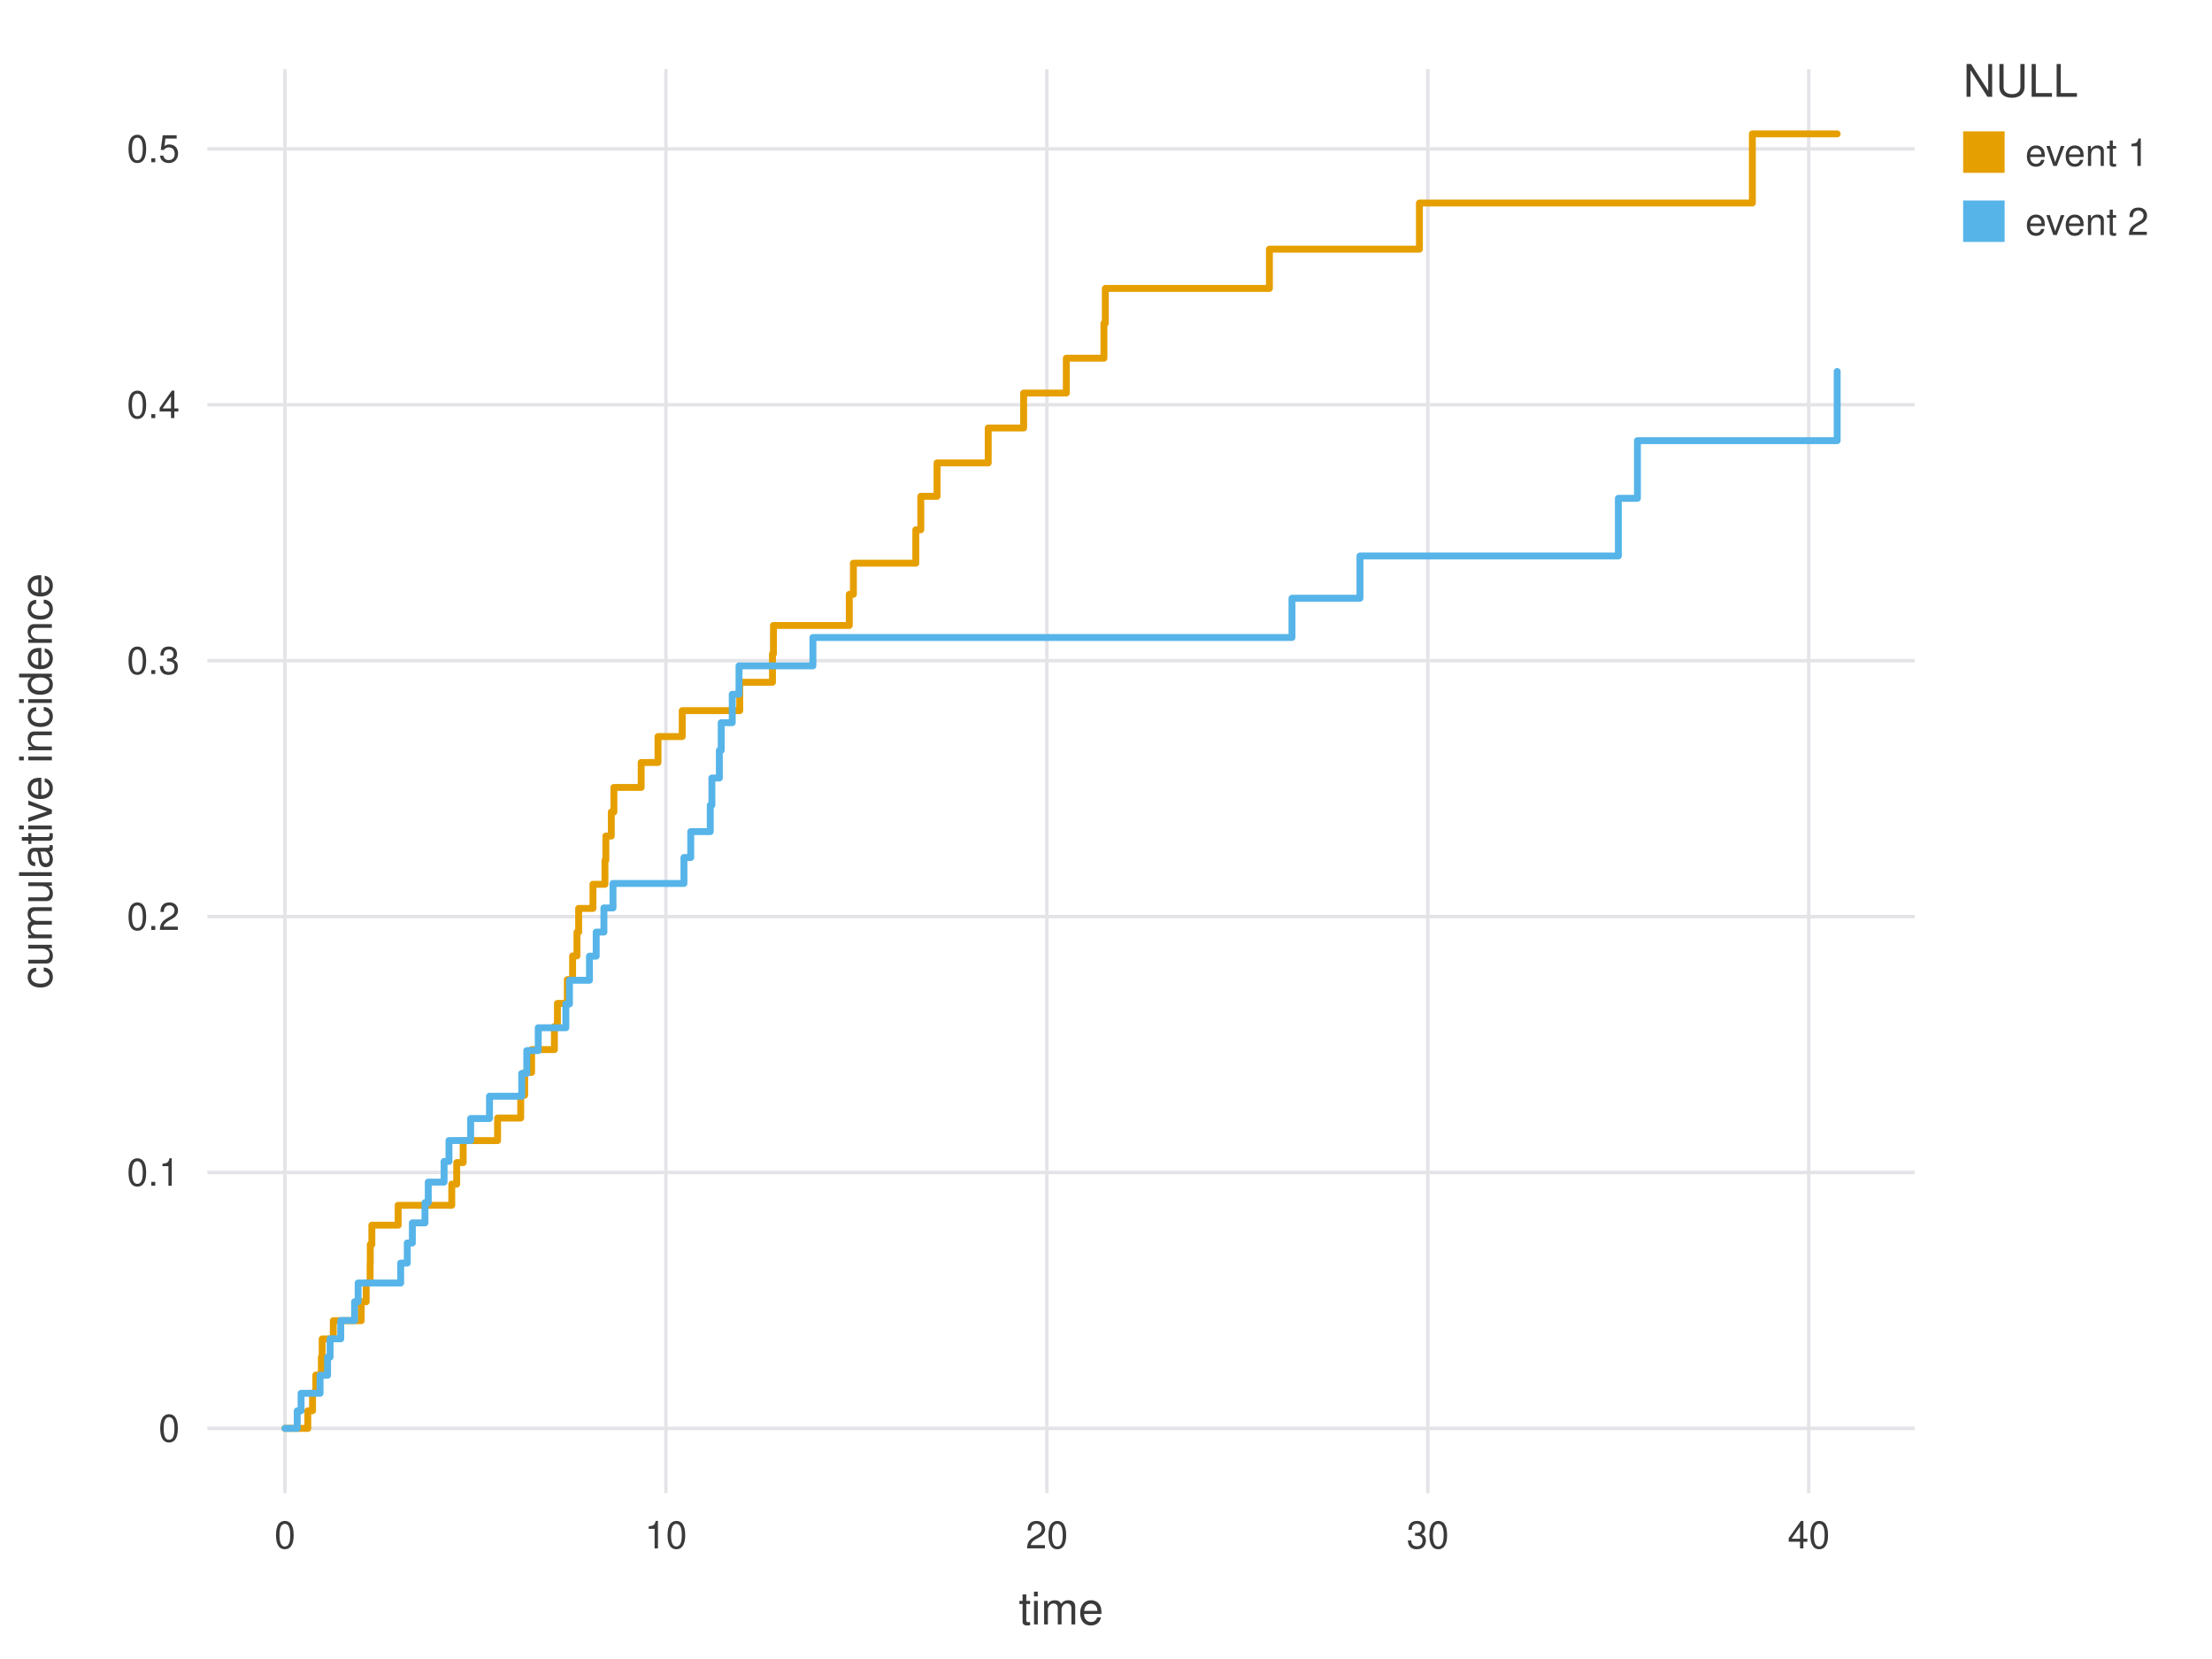
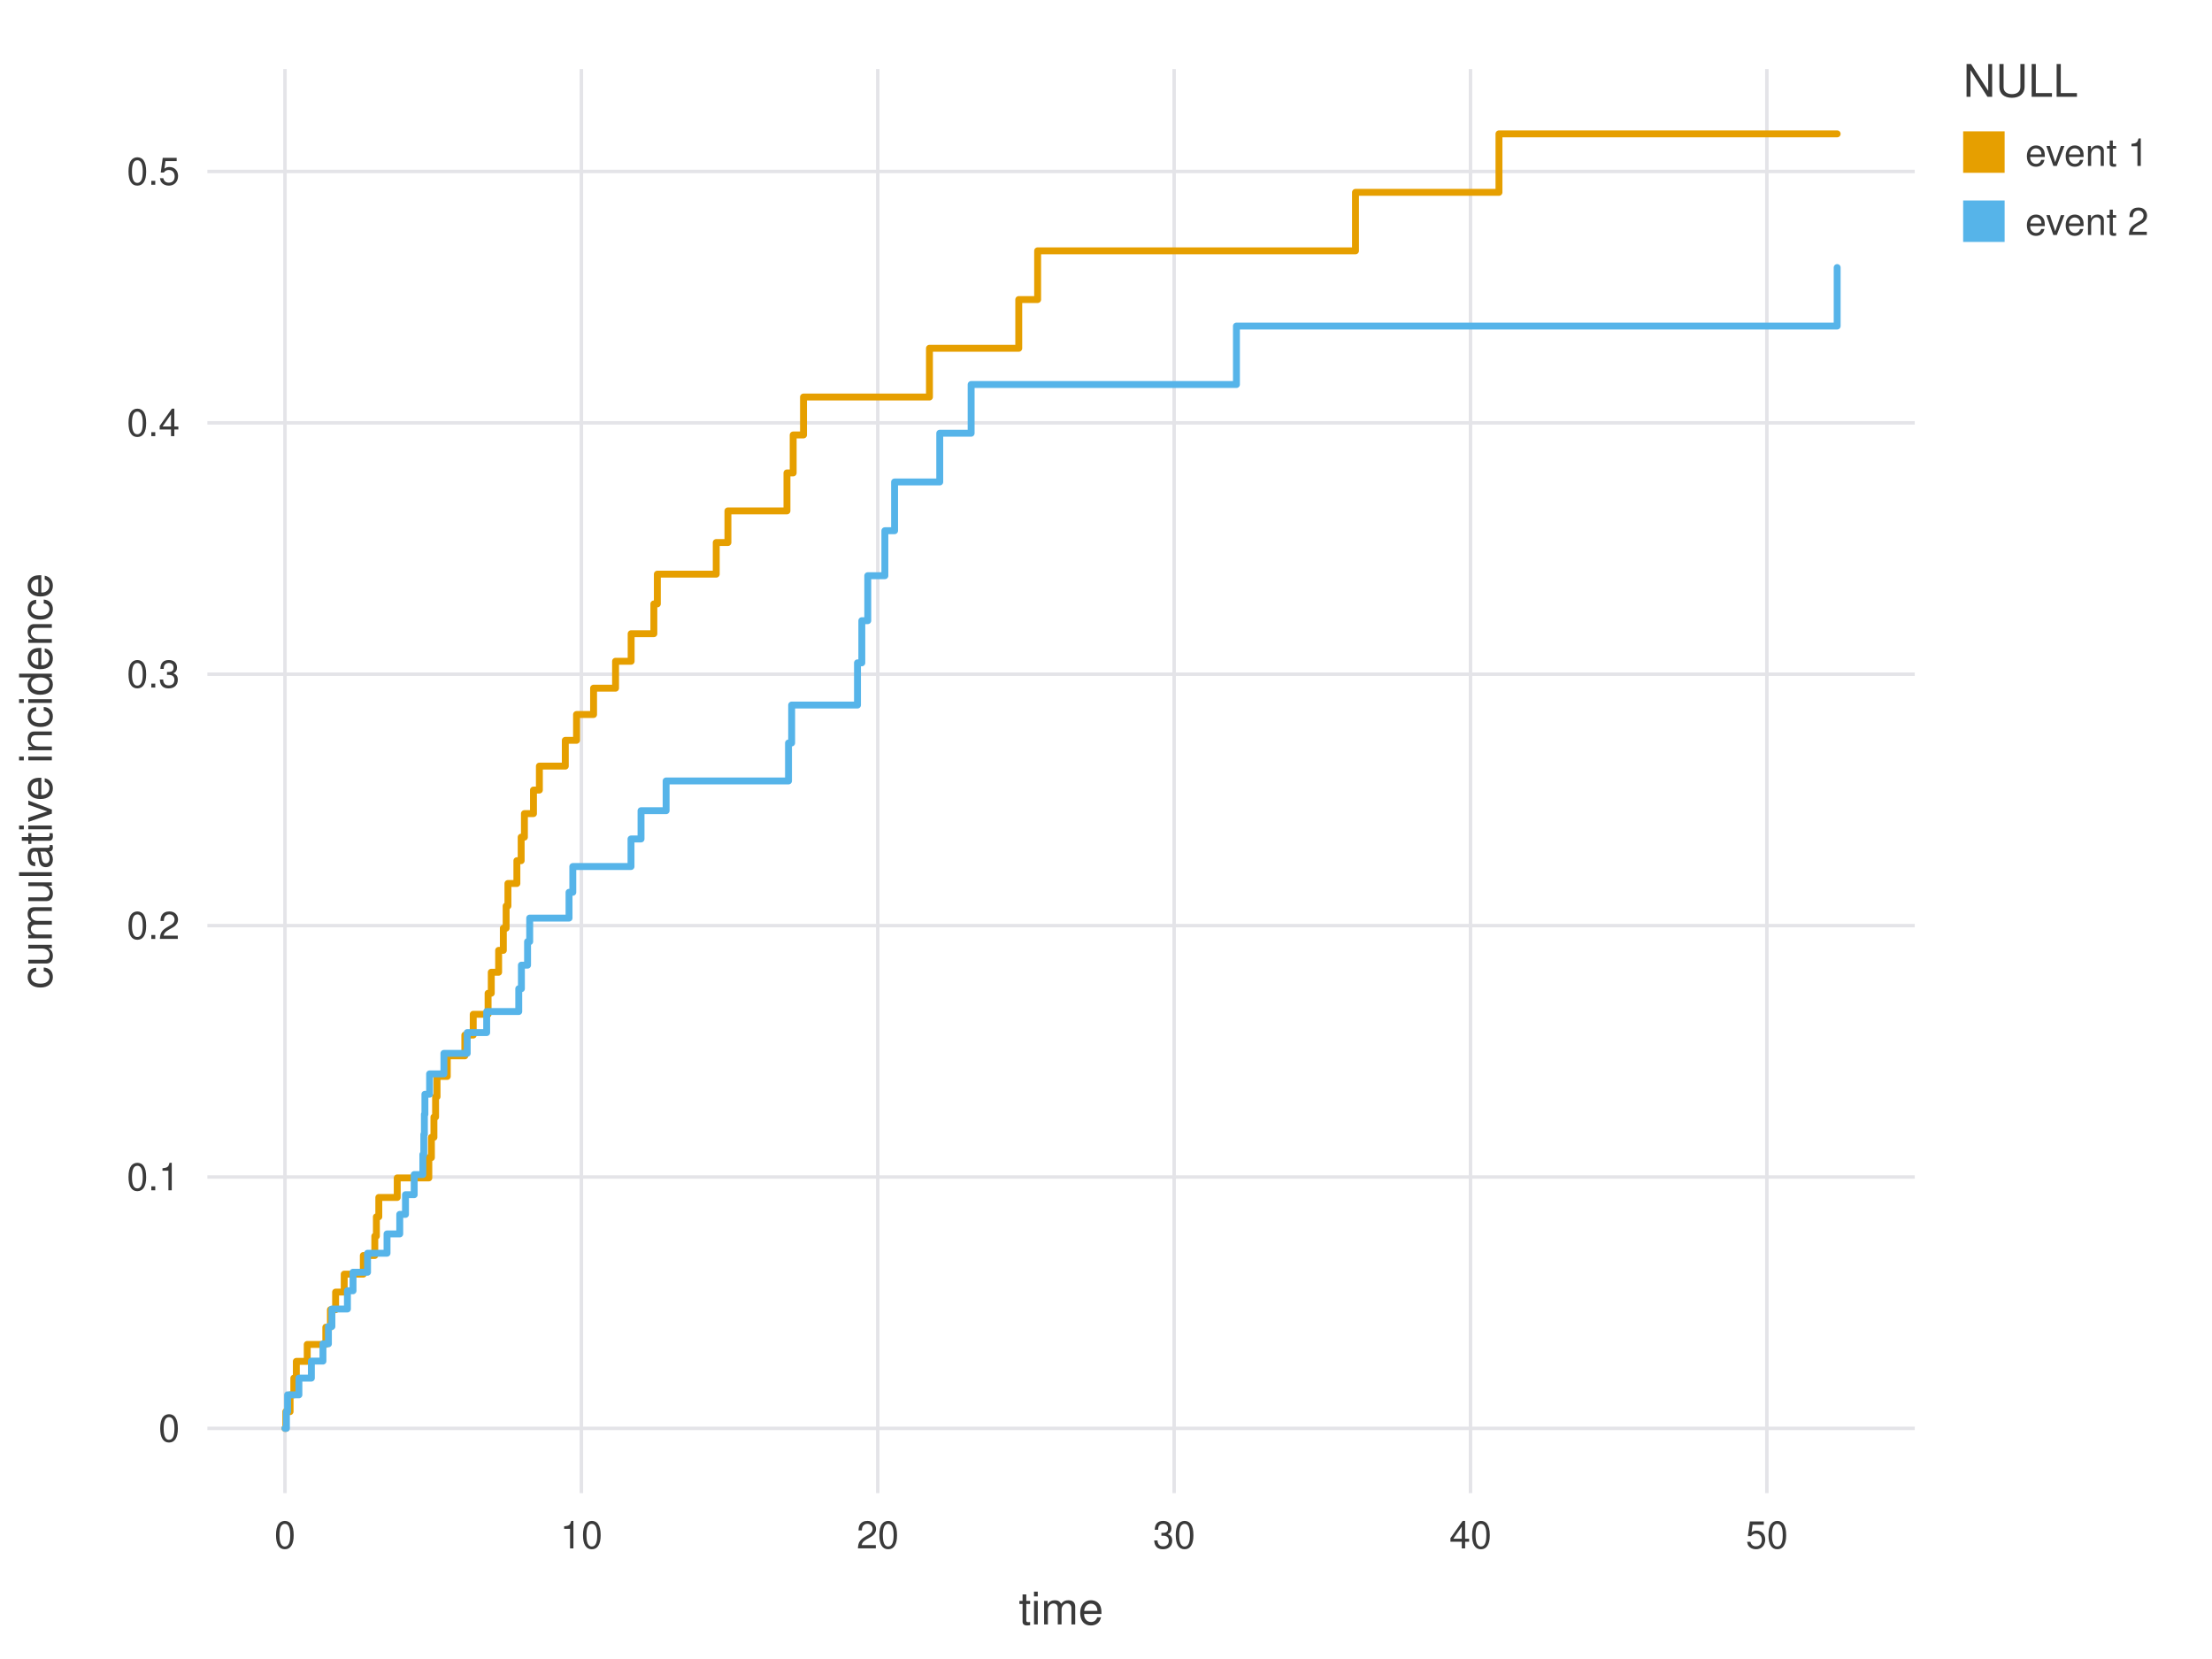
<svg xmlns="http://www.w3.org/2000/svg" width="640" height="480" viewBox="0 0 640 480" font-family="Helvetica, Arial, sans-serif">
  <rect x="0" y="0" width="640" height="480" fill="#FFFFFF" />
  <rect x="60" y="20" width="494" height="412" fill="#FFFFFF" />
  <line x1="82.45" y1="20" x2="82.45" y2="432" stroke="#E4E4E8" stroke-width="1" />
-   <line x1="192.67" y1="20" x2="192.67" y2="432" stroke="#E4E4E8" stroke-width="1" />
-   <line x1="302.89" y1="20" x2="302.89" y2="432" stroke="#E4E4E8" stroke-width="1" />
-   <line x1="413.11" y1="20" x2="413.11" y2="432" stroke="#E4E4E8" stroke-width="1" />
-   <line x1="523.33" y1="20" x2="523.33" y2="432" stroke="#E4E4E8" stroke-width="1" />
+   <line x1="168.21" y1="20" x2="168.21" y2="432" stroke="#E4E4E8" stroke-width="1" />
+   <line x1="253.96" y1="20" x2="253.96" y2="432" stroke="#E4E4E8" stroke-width="1" />
+   <line x1="339.71" y1="20" x2="339.71" y2="432" stroke="#E4E4E8" stroke-width="1" />
+   <line x1="425.46" y1="20" x2="425.46" y2="432" stroke="#E4E4E8" stroke-width="1" />
+   <line x1="511.21" y1="20" x2="511.21" y2="432" stroke="#E4E4E8" stroke-width="1" />
  <line x1="60" y1="413.27" x2="554" y2="413.27" stroke="#E4E4E8" stroke-width="1" />
-   <line x1="60" y1="339.23" x2="554" y2="339.23" stroke="#E4E4E8" stroke-width="1" />
-   <line x1="60" y1="265.2" x2="554" y2="265.2" stroke="#E4E4E8" stroke-width="1" />
-   <line x1="60" y1="191.16" x2="554" y2="191.16" stroke="#E4E4E8" stroke-width="1" />
-   <line x1="60" y1="117.12" x2="554" y2="117.12" stroke="#E4E4E8" stroke-width="1" />
-   <line x1="60" y1="43.08" x2="554" y2="43.08" stroke="#E4E4E8" stroke-width="1" />
+   <line x1="60" y1="340.54" x2="554" y2="340.54" stroke="#E4E4E8" stroke-width="1" />
+   <line x1="60" y1="267.81" x2="554" y2="267.81" stroke="#E4E4E8" stroke-width="1" />
+   <line x1="60" y1="195.07" x2="554" y2="195.07" stroke="#E4E4E8" stroke-width="1" />
+   <line x1="60" y1="122.34" x2="554" y2="122.34" stroke="#E4E4E8" stroke-width="1" />
+   <line x1="60" y1="49.61" x2="554" y2="49.61" stroke="#E4E4E8" stroke-width="1" />
  <clipPath id="panel1">
    <rect x="60" y="20" width="494" height="412" />
  </clipPath>
  <g clip-path="url(#panel1)">
-     <polyline points="82.45,413.27 86,413.27 86,413.27 87.11,413.27 87.11,413.27 89.06,413.27 89.06,408.17 90.43,408.17 90.43,403.02 91.38,403.02 91.38,397.84 92.61,397.84 92.61,397.84 92.98,397.84 92.98,392.63 93.21,392.63 93.21,387.41 94.77,387.41 94.77,387.41 95.5,387.41 95.5,387.41 96.43,387.41 96.43,382.11 98.59,382.11 98.59,382.11 102.59,382.11 102.59,382.11 103.62,382.11 103.62,382.11 104.51,382.11 104.51,376.64 105.95,376.64 105.95,371.17 107.08,371.17 107.08,365.61 107.13,365.61 107.13,360.05 107.59,360.05 107.59,354.49 115.2,354.49 115.2,348.73 115.93,348.73 115.93,348.73 117.84,348.73 117.84,348.73 119.31,348.73 119.31,348.73 122.96,348.73 122.96,348.73 123.91,348.73 123.91,348.73 128.49,348.73 128.49,348.73 129.9,348.73 129.9,348.73 130.71,348.73 130.71,342.62 132.14,342.62 132.14,336.38 134.01,336.38 134.01,330.01 136.18,330.01 136.18,330.01 141.63,330.01 141.63,330.01 143.97,330.01 143.97,323.48 150.66,323.48 150.66,316.88 150.96,316.88 150.96,316.88 151.81,316.88 151.81,310.28 152.41,310.28 152.41,310.28 153.81,310.28 153.81,303.68 155.73,303.68 155.73,303.68 160.4,303.68 160.4,296.99 161.28,296.99 161.28,290.31 163.72,290.31 163.72,290.31 164.14,290.31 164.14,283.44 164.76,283.44 164.76,283.44 165.67,283.44 165.67,276.57 166.93,276.57 166.93,269.7 167.42,269.7 167.42,262.83 170.55,262.83 170.55,262.83 171.56,262.83 171.56,255.85 172.5,255.85 172.5,255.85 174.73,255.85 174.73,255.85 175.03,255.85 175.03,248.88 175.29,248.88 175.29,241.9 176.87,241.9 176.87,234.93 177.36,234.93 177.36,234.93 177.62,234.93 177.62,227.83 185.51,227.83 185.51,220.61 190.38,220.61 190.38,213.11 197.39,213.11 197.39,205.61 197.89,205.61 197.89,205.61 199.85,205.61 199.85,205.61 205.5,205.61 205.5,205.61 205.97,205.61 205.97,205.61 208.13,205.61 208.13,205.61 208.67,205.61 208.67,205.61 211.86,205.61 211.86,205.61 213.82,205.61 213.82,205.61 214.03,205.61 214.03,197.4 223.5,197.4 223.5,189.18 223.79,189.18 223.79,180.97 235.2,180.97 235.2,180.97 245.72,180.97 245.72,171.96 246.91,171.96 246.91,162.95 264.97,162.95 264.97,153.28 266.41,153.28 266.41,143.6 271.12,143.6 271.12,133.93 285.92,133.93 285.92,123.83 296.17,123.83 296.17,113.73 308.52,113.73 308.52,103.64 319.4,103.64 319.4,93.54 319.81,93.54 319.81,83.45 367.28,83.45 367.28,72.09 373.81,72.09 373.81,72.09 393.48,72.09 393.48,72.09 410.68,72.09 410.68,58.74 468.24,58.74 468.24,58.74 473.76,58.74 473.76,58.74 507.01,58.74 507.01,38.73 531.55,38.73 531.55,38.73" fill="none" stroke="#E69F00" stroke-width="2" stroke-opacity="1" stroke-linejoin="round" stroke-linecap="round" />
-     <polyline points="82.45,413.27 86,413.27 86,408.2 87.11,408.2 87.11,403.13 89.06,403.13 89.06,403.13 90.43,403.13 90.43,403.13 91.38,403.13 91.38,403.13 92.61,403.13 92.61,397.91 92.98,397.91 92.98,397.91 93.21,397.91 93.21,397.91 94.77,397.91 94.77,392.66 95.5,392.66 95.5,387.36 96.43,387.36 96.43,387.36 98.59,387.36 98.59,382.06 102.59,382.06 102.59,376.64 103.62,376.64 103.62,371.21 104.51,371.21 104.51,371.21 105.95,371.21 105.95,371.21 107.08,371.21 107.08,371.21 107.13,371.21 107.13,371.21 107.59,371.21 107.59,371.21 115.2,371.21 115.2,371.21 115.93,371.21 115.93,365.45 117.84,365.45 117.84,359.64 119.31,359.64 119.31,353.82 122.96,353.82 122.96,347.95 123.91,347.95 123.91,342.02 128.49,342.02 128.49,336.04 129.9,336.04 129.9,329.99 130.71,329.99 130.71,329.99 132.14,329.99 132.14,329.99 134.01,329.99 134.01,329.99 136.18,329.99 136.18,323.62 141.63,323.62 141.63,317.17 143.97,317.17 143.97,317.17 150.66,317.17 150.66,317.17 150.96,317.17 150.96,310.57 151.81,310.57 151.81,310.57 152.41,310.57 152.41,303.97 153.81,303.97 153.81,303.97 155.73,303.97 155.73,297.36 160.4,297.36 160.4,297.36 161.28,297.36 161.28,297.36 163.72,297.36 163.72,290.49 164.14,290.49 164.14,290.49 164.76,290.49 164.76,283.62 165.67,283.62 165.67,283.62 166.93,283.62 166.93,283.62 167.42,283.62 167.42,283.62 170.55,283.62 170.55,276.65 171.56,276.65 171.56,276.65 172.5,276.65 172.5,269.68 174.73,269.68 174.73,262.7 175.03,262.7 175.03,262.7 175.29,262.7 175.29,262.7 176.87,262.7 176.87,262.7 177.36,262.7 177.36,255.61 177.62,255.61 177.62,255.61 185.51,255.61 185.51,255.61 190.38,255.61 190.38,255.61 197.39,255.61 197.39,255.61 197.89,255.61 197.89,248.11 199.85,248.11 199.85,240.61 205.5,240.61 205.5,232.95 205.97,232.95 205.97,225.11 208.13,225.11 208.13,217.1 208.67,217.1 208.67,209.09 211.86,209.09 211.86,200.87 213.82,200.87 213.82,192.66 214.03,192.66 214.03,192.66 223.5,192.66 223.5,192.66 223.79,192.66 223.79,192.66 235.2,192.66 235.2,184.45 245.72,184.45 245.72,184.45 246.91,184.45 246.91,184.45 264.97,184.45 264.97,184.45 266.41,184.45 266.41,184.45 271.12,184.45 271.12,184.45 285.92,184.45 285.92,184.45 296.17,184.45 296.17,184.45 308.52,184.45 308.52,184.45 319.4,184.45 319.4,184.45 319.81,184.45 319.81,184.45 367.28,184.45 367.28,184.45 373.81,184.45 373.81,173.09 393.48,173.09 393.48,160.86 410.68,160.86 410.68,160.86 468.24,160.86 468.24,144.18 473.76,144.18 473.76,127.5 507.01,127.5 507.01,127.5 531.55,127.5 531.55,107.48" fill="none" stroke="#56B4E9" stroke-width="2" stroke-opacity="1" stroke-linejoin="round" stroke-linecap="round" />
+     <polyline points="82.45,413.27 82.7,413.27 82.7,408.42 82.87,408.42 82.87,408.42 83.21,408.42 83.21,408.42 83.93,408.42 83.93,403.57 85.01,403.57 85.01,398.73 85.74,398.73 85.74,393.88 86.48,393.88 86.48,393.88 88.89,393.88 88.89,388.99 90.09,388.99 90.09,388.99 93.44,388.99 93.44,388.99 94.27,388.99 94.27,384 95.02,384 95.02,384 95.6,384 95.6,378.94 96.03,378.94 96.03,378.94 97.1,378.94 97.1,373.84 99.59,373.84 99.59,368.65 100.52,368.65 100.52,368.65 102.14,368.65 102.14,368.65 105.12,368.65 105.12,363.25 106.34,363.25 106.34,363.25 108.44,363.25 108.44,357.65 108.9,357.65 108.9,352.06 109.6,352.06 109.6,346.46 111.98,346.46 111.98,346.46 114.93,346.46 114.93,340.81 115.66,340.81 115.66,340.81 117.32,340.81 117.32,340.81 119.84,340.81 119.84,340.81 122.34,340.81 122.34,340.81 122.62,340.81 122.62,340.81 122.79,340.81 122.79,340.81 122.94,340.81 122.94,340.81 124.07,340.81 124.07,334.94 124.3,334.94 124.3,334.94 124.82,334.94 124.82,329.06 125.55,329.06 125.55,323.19 126.03,323.19 126.03,317.31 126.45,317.31 126.45,311.44 128.44,311.44 128.44,311.44 129.41,311.44 129.41,305.49 134.49,305.49 134.49,299.48 135.18,299.48 135.18,299.48 136.92,299.48 136.92,293.47 140.81,293.47 140.81,293.47 141.22,293.47 141.22,287.38 142.14,287.38 142.14,281.3 144.27,281.3 144.27,274.97 145.63,274.97 145.63,268.55 146.44,268.55 146.44,262.13 146.96,262.13 146.96,255.62 149.55,255.62 149.55,249.02 150.09,249.02 150.09,249.02 150.79,249.02 150.79,242.21 150.86,242.21 150.86,242.21 151.73,242.21 151.73,235.4 152.64,235.4 152.64,235.4 153.26,235.4 153.26,235.4 154.35,235.4 154.35,228.59 156.06,228.59 156.06,221.66 163.56,221.66 163.56,214.2 164.64,214.2 164.64,214.2 165.73,214.2 165.73,214.2 166.81,214.2 166.81,206.73 171.74,206.73 171.74,199.11 178.1,199.11 178.1,191.32 182.57,191.32 182.57,191.32 182.61,191.32 182.61,183.35 185.47,183.35 185.47,183.35 189.18,183.35 189.18,174.73 190.19,174.73 190.19,166.12 192.73,166.12 192.73,166.12 207.23,166.12 207.23,156.97 210.61,156.97 210.61,147.82 227.69,147.82 227.69,136.83 228.14,136.83 228.14,136.83 229.05,136.83 229.05,136.83 229.49,136.83 229.49,125.85 232.48,125.85 232.48,114.87 248.1,114.87 248.1,114.87 249.35,114.87 249.35,114.87 251.07,114.87 251.07,114.87 256.02,114.87 256.02,114.87 258.83,114.87 258.83,114.87 268.92,114.87 268.92,100.77 271.9,100.77 271.9,100.77 280.98,100.77 280.98,100.77 294.76,100.77 294.76,86.67 300.22,86.67 300.22,72.57 357.74,72.57 357.74,72.57 392.19,72.57 392.19,55.65 433.7,55.65 433.7,38.73 531.55,38.73 531.55,38.73" fill="none" stroke="#E69F00" stroke-width="2" stroke-opacity="1" stroke-linejoin="round" stroke-linecap="round" />
+     <polyline points="82.45,413.27 82.7,413.27 82.7,413.27 82.87,413.27 82.87,408.42 83.21,408.42 83.21,403.57 83.93,403.57 83.93,403.57 85.01,403.57 85.01,403.57 85.74,403.57 85.74,403.57 86.48,403.57 86.48,398.73 88.89,398.73 88.89,398.73 90.09,398.73 90.09,393.81 93.44,393.81 93.44,388.82 94.27,388.82 94.27,388.82 95.02,388.82 95.02,383.79 95.6,383.79 95.6,383.79 96.03,383.79 96.03,378.73 97.1,378.73 97.1,378.73 99.59,378.73 99.59,378.73 100.52,378.73 100.52,373.46 102.14,373.46 102.14,368.1 105.12,368.1 105.12,368.1 106.34,368.1 106.34,362.6 108.44,362.6 108.44,362.6 108.9,362.6 108.9,362.6 109.6,362.6 109.6,362.6 111.98,362.6 111.98,357.01 114.93,357.01 114.93,357.01 115.66,357.01 115.66,351.36 117.32,351.36 117.32,345.66 119.84,345.66 119.84,339.84 122.34,339.84 122.34,334.03 122.62,334.03 122.62,328.22 122.79,328.22 122.79,322.4 122.94,322.4 122.94,316.59 124.07,316.59 124.07,316.59 124.3,316.59 124.3,310.71 124.82,310.71 124.82,310.71 125.55,310.71 125.55,310.71 126.03,310.71 126.03,310.71 126.45,310.71 126.45,310.71 128.44,310.71 128.44,304.77 129.41,304.77 129.41,304.77 134.49,304.77 134.49,304.77 135.18,304.77 135.18,298.76 136.92,298.76 136.92,298.76 140.81,298.76 140.81,292.67 141.22,292.67 141.22,292.67 142.14,292.67 142.14,292.67 144.27,292.67 144.27,292.67 145.63,292.67 145.63,292.67 146.44,292.67 146.44,292.67 146.96,292.67 146.96,292.67 149.55,292.67 149.55,292.67 150.09,292.67 150.09,286.07 150.79,286.07 150.79,286.07 150.86,286.07 150.86,279.25 151.73,279.25 151.73,279.25 152.64,279.25 152.64,272.44 153.26,272.44 153.26,265.63 154.35,265.63 154.35,265.63 156.06,265.63 156.06,265.63 163.56,265.63 163.56,265.63 164.64,265.63 164.64,258.17 165.73,258.17 165.73,250.71 166.81,250.71 166.81,250.71 171.74,250.71 171.74,250.71 178.1,250.71 178.1,250.71 182.57,250.71 182.57,242.74 182.61,242.74 182.61,242.74 185.47,242.74 185.47,234.56 189.18,234.56 189.18,234.56 190.19,234.56 190.19,234.56 192.73,234.56 192.73,225.95 207.23,225.95 207.23,225.95 210.61,225.95 210.61,225.95 227.69,225.95 227.69,225.95 228.14,225.95 228.14,214.97 229.05,214.97 229.05,203.99 229.49,203.99 229.49,203.99 232.48,203.99 232.48,203.99 248.1,203.99 248.1,191.78 249.35,191.78 249.35,179.58 251.07,179.58 251.07,166.57 256.02,166.57 256.02,153.55 258.83,153.55 258.83,139.45 268.92,139.45 268.92,139.45 271.9,139.45 271.9,125.35 280.98,125.35 280.98,111.25 294.76,111.25 294.76,111.25 300.22,111.25 300.22,111.25 357.74,111.25 357.74,94.33 392.19,94.33 392.19,94.33 433.7,94.33 433.7,94.33 531.55,94.33 531.55,77.41" fill="none" stroke="#56B4E9" stroke-width="2" stroke-opacity="1" stroke-linejoin="round" stroke-linecap="round" />
  </g>
  <text x="82.45" y="448" text-anchor="middle" font-size="11" fill="#3A3A3A">0</text>
-   <text x="192.67" y="448" text-anchor="middle" font-size="11" fill="#3A3A3A">10</text>
-   <text x="302.89" y="448" text-anchor="middle" font-size="11" fill="#3A3A3A">20</text>
-   <text x="413.11" y="448" text-anchor="middle" font-size="11" fill="#3A3A3A">30</text>
-   <text x="523.33" y="448" text-anchor="middle" font-size="11" fill="#3A3A3A">40</text>
+   <text x="168.21" y="448" text-anchor="middle" font-size="11" fill="#3A3A3A">10</text>
+   <text x="253.96" y="448" text-anchor="middle" font-size="11" fill="#3A3A3A">20</text>
+   <text x="339.71" y="448" text-anchor="middle" font-size="11" fill="#3A3A3A">30</text>
+   <text x="425.46" y="448" text-anchor="middle" font-size="11" fill="#3A3A3A">40</text>
+   <text x="511.21" y="448" text-anchor="middle" font-size="11" fill="#3A3A3A">50</text>
  <text x="52" y="417.12" text-anchor="end" font-size="11" fill="#3A3A3A">0</text>
-   <text x="52" y="343.08" text-anchor="end" font-size="11" fill="#3A3A3A">0.1</text>
-   <text x="52" y="269.05" text-anchor="end" font-size="11" fill="#3A3A3A">0.2</text>
-   <text x="52" y="195.01" text-anchor="end" font-size="11" fill="#3A3A3A">0.3</text>
-   <text x="52" y="120.97" text-anchor="end" font-size="11" fill="#3A3A3A">0.4</text>
-   <text x="52" y="46.93" text-anchor="end" font-size="11" fill="#3A3A3A">0.5</text>
+   <text x="52" y="344.39" text-anchor="end" font-size="11" fill="#3A3A3A">0.1</text>
+   <text x="52" y="271.66" text-anchor="end" font-size="11" fill="#3A3A3A">0.2</text>
+   <text x="52" y="198.92" text-anchor="end" font-size="11" fill="#3A3A3A">0.3</text>
+   <text x="52" y="126.19" text-anchor="end" font-size="11" fill="#3A3A3A">0.4</text>
+   <text x="52" y="53.46" text-anchor="end" font-size="11" fill="#3A3A3A">0.5</text>
  <text x="307" y="470" text-anchor="middle" font-size="13" fill="#3A3A3A">time</text>
  <text x="15" y="226" transform="rotate(-90 15 226)" text-anchor="middle" font-size="13" fill="#3A3A3A">cumulative incidence</text>
  <text x="568" y="28" text-anchor="start" font-size="13" fill="#3A3A3A">NULL</text>
  <rect x="568" y="38" width="12" height="12" fill="#E69F00" />
  <text x="586" y="48" text-anchor="start" font-size="11" fill="#3A3A3A">event 1</text>
  <rect x="568" y="58" width="12" height="12" fill="#56B4E9" />
  <text x="586" y="68" text-anchor="start" font-size="11" fill="#3A3A3A">event 2</text>
</svg>
